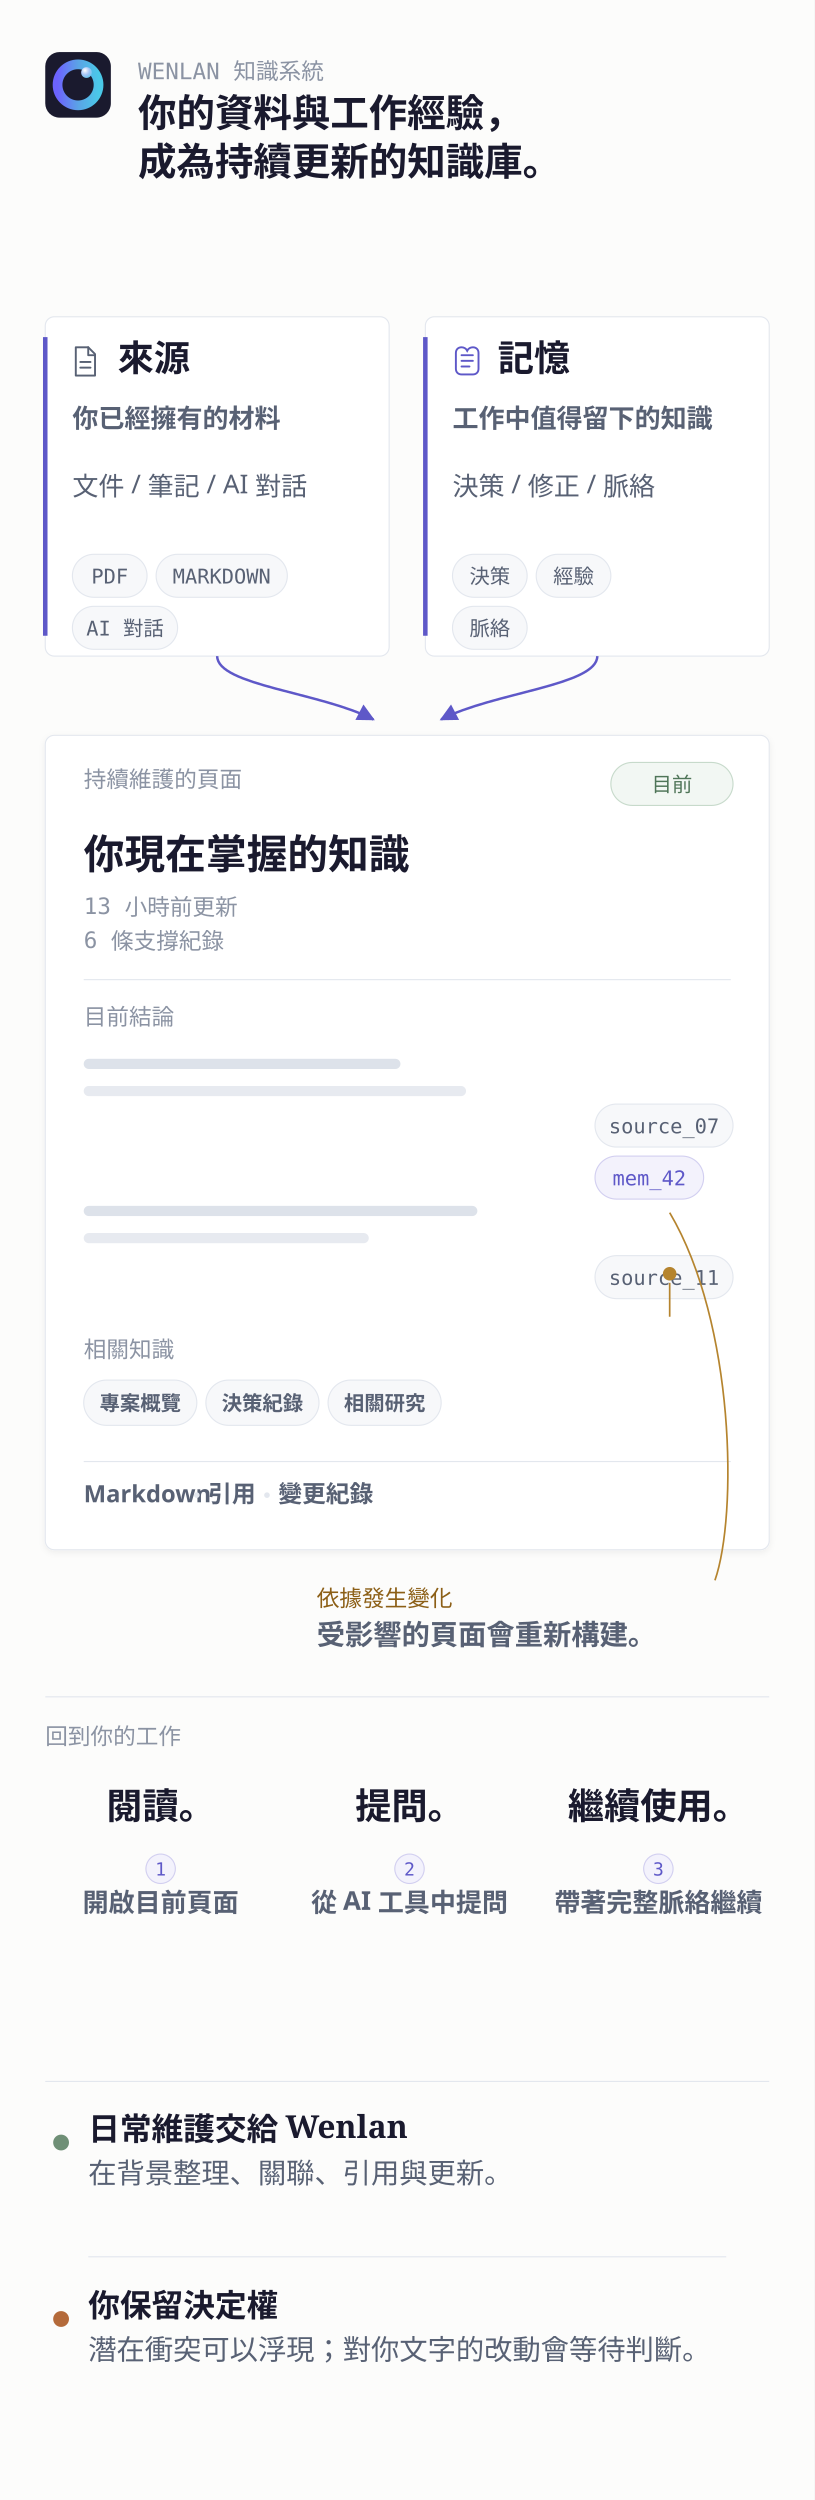
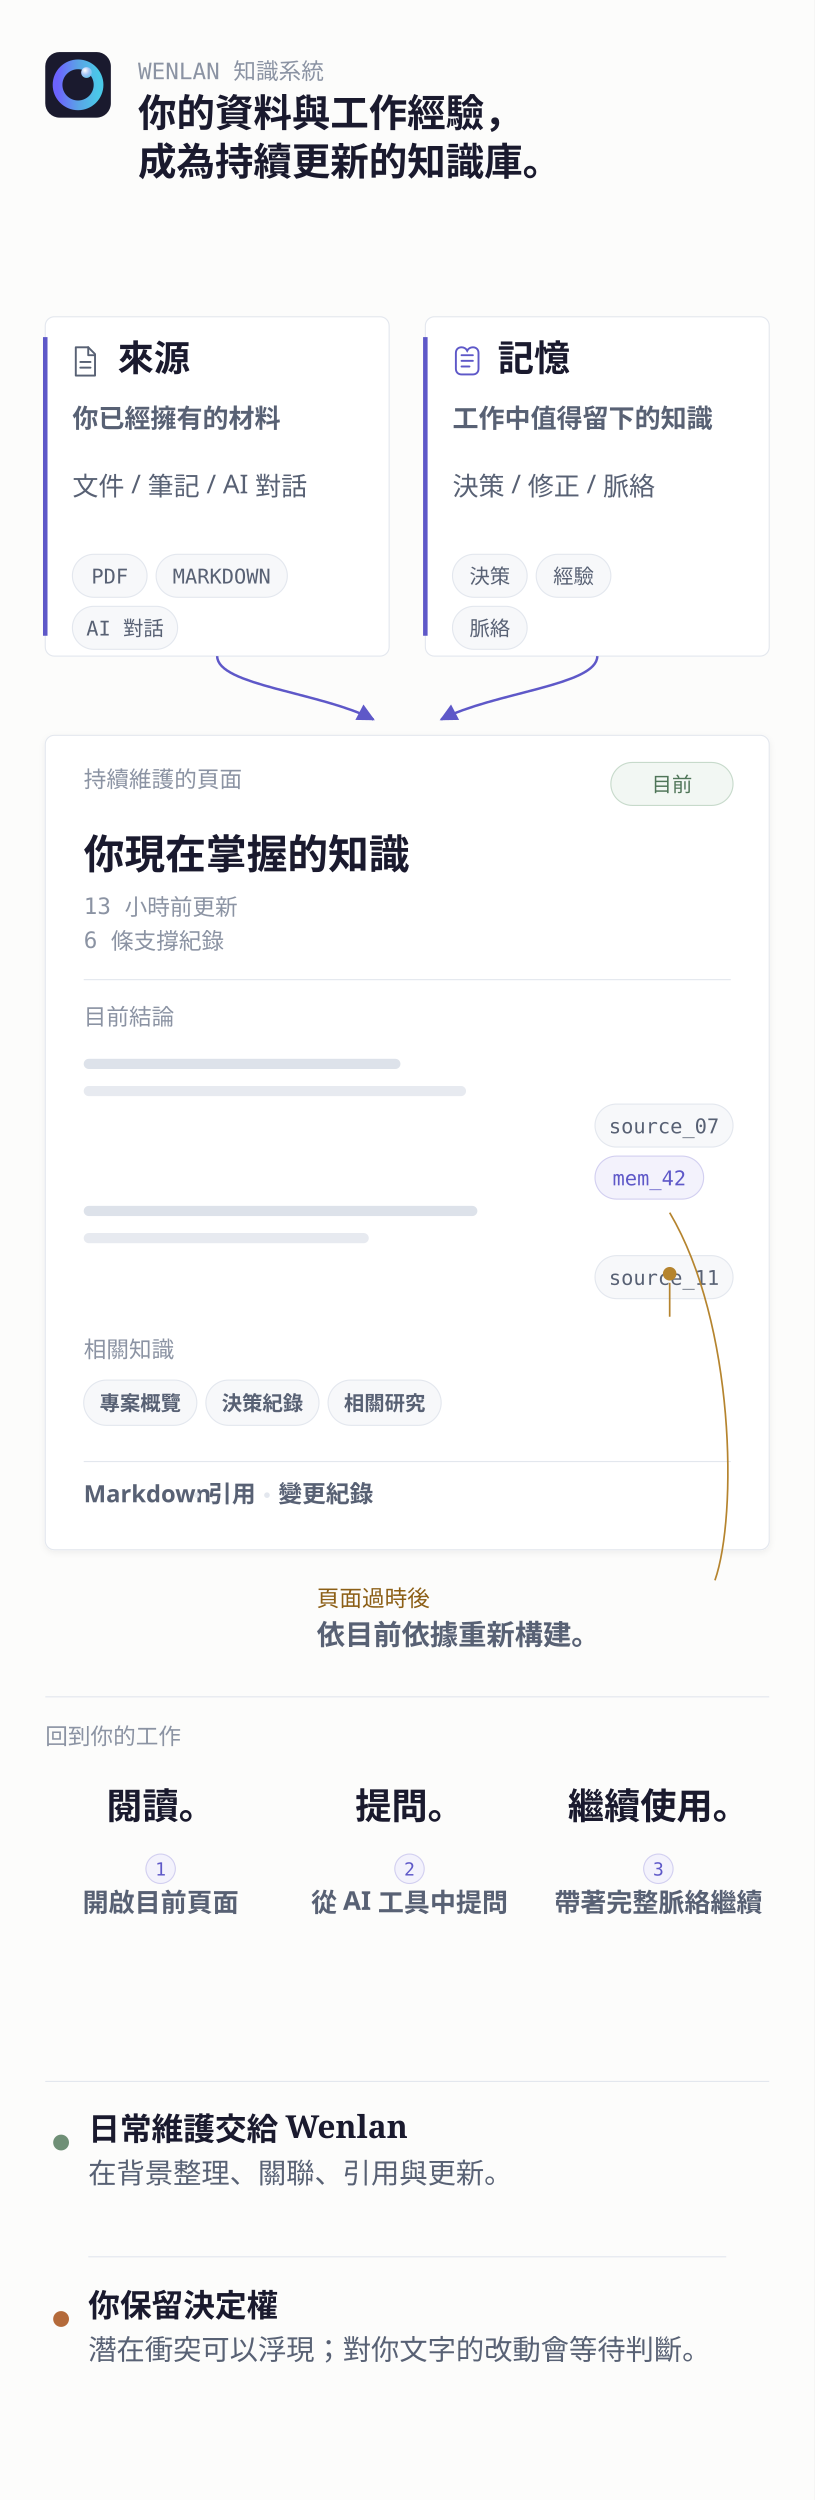
<svg xmlns="http://www.w3.org/2000/svg" width="720" height="2210" viewBox="0 0 720 2210" role="img" aria-labelledby="title desc">
  <style>text { font-kerning: normal; }</style>
  <rect width="720" height="2210" fill="#FCFCFB" />
  <g transform="translate(40 46) scale(0.1132812)">
    <rect width="512" height="512" rx="112" fill="#1A1A2E" />
    <circle cx="256" cy="256" r="160" fill="none" stroke="url(#overview-zh-Hant-mobile-ring)" stroke-width="76" />
    <circle cx="322" cy="160" r="42" fill="url(#overview-zh-Hant-mobile-orb)" />
  </g>
  <g data-fit-region="overview-zh-Hant-mobile-heading" data-fit-x="122" data-fit-y="44" data-fit-width="558" data-fit-height="190" data-check-overlap="false">
    <text x="122" y="70" font-family="&quot;PingFang TC&quot;, &quot;JetBrains Mono&quot;, ui-monospace, monospace" font-size="20" font-weight="500" fill="#8B93A3" text-anchor="start">WENLAN 知識系統</text>
    <text x="122" y="112" font-family="&quot;Songti TC&quot;, &quot;STSong&quot;, &quot;PingFang TC&quot;, serif" font-size="34" font-weight="600" fill="#1A1A2E" text-anchor="start">你的資料與工作經驗，</text>
    <text x="122" y="155" font-family="&quot;Songti TC&quot;, &quot;STSong&quot;, &quot;PingFang TC&quot;, serif" font-size="34" font-weight="600" fill="#1A1A2E" text-anchor="start">成為持續更新的知識庫。</text>
  </g>
  <g data-fit-region="overview-zh-Hant-mobile-sources" data-fit-x="40" data-fit-y="280" data-fit-width="304" data-fit-height="300" data-check-overlap="true">
    <rect x="40" y="280" width="304" height="300" rx="8" fill="#FFFFFF" stroke="#E3E7EE" />
    <line x1="40" y1="298" x2="40" y2="562" stroke="#5E58C8" stroke-width="4" />
    <g fill="none" stroke="#586174" stroke-width="1.7" stroke-linecap="round" stroke-linejoin="round">
      <path d="M67 307h11l6 6v19H67z" />
      <path d="M78 307v7h6" />
      <path d="M71 320h9M71 325h9" />
    </g>
    <text x="104" y="328" font-family="&quot;Songti TC&quot;, &quot;STSong&quot;, &quot;PingFang TC&quot;, serif" font-size="32" font-weight="600" fill="#1A1A2E" text-anchor="start">來源</text>
    <text x="64" y="378" font-family="&quot;PingFang TC&quot;, &quot;Hiragino Sans CNS&quot;, sans-serif" font-size="23" font-weight="600" fill="#586174" text-anchor="start">你已經擁有的材料</text>
    <text x="64" y="438" font-family="&quot;PingFang TC&quot;, &quot;Hiragino Sans CNS&quot;, sans-serif" font-size="23" font-weight="400" fill="#586174" text-anchor="start">文件 / 筆記 / AI 對話</text>
    <g>
      <rect x="64" y="490" width="66" height="38" rx="19" fill="#F7F8FA" stroke="#E3E7EE" />
      <text x="97" y="515.84" font-family="&quot;PingFang TC&quot;, &quot;JetBrains Mono&quot;, ui-monospace, monospace" font-size="18" font-weight="500" fill="#586174" text-anchor="middle">PDF</text>
    </g>
    <g>
      <rect x="138" y="490" width="116" height="38" rx="19" fill="#F7F8FA" stroke="#E3E7EE" />
      <text x="196" y="515.84" font-family="&quot;PingFang TC&quot;, &quot;JetBrains Mono&quot;, ui-monospace, monospace" font-size="18" font-weight="500" fill="#586174" text-anchor="middle">MARKDOWN</text>
    </g>
    <g>
      <rect x="64" y="536" width="93" height="38" rx="19" fill="#F7F8FA" stroke="#E3E7EE" />
      <text x="110.5" y="561.84" font-family="&quot;PingFang TC&quot;, &quot;JetBrains Mono&quot;, ui-monospace, monospace" font-size="18" font-weight="500" fill="#586174" text-anchor="middle">AI 對話</text>
    </g>
  </g>
  <g data-fit-region="overview-zh-Hant-mobile-memories" data-fit-x="376" data-fit-y="280" data-fit-width="304" data-fit-height="300" data-check-overlap="true">
    <rect x="376" y="280" width="304" height="300" rx="8" fill="#FFFFFF" stroke="#E3E7EE" />
    <line x1="376" y1="298" x2="376" y2="562" stroke="#5E58C8" stroke-width="4" />
    <g fill="none" stroke="#5E58C8" stroke-width="1.7" stroke-linecap="round">
      <path d="M403 312c0-3 2-5 5-5 2 0 4 1 5 3 1-2 3-3 5-3 3 0 5 2 5 5v14c0 3-2 5-5 5H408c-3 0-5-2-5-5z" />
      <path d="M408 314h10M408 319h10M408 324h7" />
    </g>
    <text x="440" y="328" font-family="&quot;Songti TC&quot;, &quot;STSong&quot;, &quot;PingFang TC&quot;, serif" font-size="32" font-weight="600" fill="#1A1A2E" text-anchor="start">記憶</text>
    <text x="400" y="378" font-family="&quot;PingFang TC&quot;, &quot;Hiragino Sans CNS&quot;, sans-serif" font-size="23" font-weight="600" fill="#586174" text-anchor="start">工作中值得留下的知識</text>
    <text x="400" y="438" font-family="&quot;PingFang TC&quot;, &quot;Hiragino Sans CNS&quot;, sans-serif" font-size="23" font-weight="400" fill="#586174" text-anchor="start">決策 / 修正 / 脈絡</text>
    <g>
      <rect x="400" y="490" width="66" height="38" rx="19" fill="#F7F8FA" stroke="#E3E7EE" />
      <text x="433" y="515.84" font-family="&quot;PingFang TC&quot;, &quot;JetBrains Mono&quot;, ui-monospace, monospace" font-size="18" font-weight="500" fill="#586174" text-anchor="middle">決策</text>
    </g>
    <g>
      <rect x="474" y="490" width="66" height="38" rx="19" fill="#F7F8FA" stroke="#E3E7EE" />
      <text x="507" y="515.84" font-family="&quot;PingFang TC&quot;, &quot;JetBrains Mono&quot;, ui-monospace, monospace" font-size="18" font-weight="500" fill="#586174" text-anchor="middle">經驗</text>
    </g>
    <g>
      <rect x="400" y="536" width="66" height="38" rx="19" fill="#F7F8FA" stroke="#E3E7EE" />
      <text x="433" y="561.84" font-family="&quot;PingFang TC&quot;, &quot;JetBrains Mono&quot;, ui-monospace, monospace" font-size="18" font-weight="500" fill="#586174" text-anchor="middle">脈絡</text>
    </g>
  </g>
  <path d="M192 580 C192 606 284 612 330 636" fill="none" stroke="#5E58C8" stroke-width="2.2" marker-end="url(#overview-zh-Hant-mobile-arrow)" />
  <path d="M528 580 C528 606 436 612 390 636" fill="none" stroke="#5E58C8" stroke-width="2.2" marker-end="url(#overview-zh-Hant-mobile-arrow)" />
  <g data-fit-region="overview-zh-Hant-mobile-page" data-fit-x="40" data-fit-y="650" data-fit-width="640" data-fit-height="720" data-check-overlap="false">
    <g filter="url(#overview-zh-Hant-mobile-page-shadow)">
      <rect x="40" y="650" width="640" height="720" rx="8" fill="#FFFFFF" stroke="#E3E7EE" />
    </g>
    <text x="74" y="696" font-family="&quot;PingFang TC&quot;, &quot;JetBrains Mono&quot;, ui-monospace, monospace" font-size="20" font-weight="500" fill="#8B93A3" text-anchor="start">持續維護的頁面</text>
    <g>
      <rect x="540" y="674" width="108" height="38" rx="19" fill="#F2F7F3" stroke="#C7DACB" />
      <text x="594" y="699.84" font-family="&quot;PingFang TC&quot;, &quot;JetBrains Mono&quot;, ui-monospace, monospace" font-size="18" font-weight="500" fill="#4F7558" text-anchor="middle">目前</text>
    </g>
    <text x="74" y="768" font-family="&quot;Songti TC&quot;, &quot;STSong&quot;, &quot;PingFang TC&quot;, serif" font-size="36" font-weight="600" fill="#1A1A2E" text-anchor="start">你現在掌握的知識</text>
    <text x="74" y="808" font-family="&quot;PingFang TC&quot;, &quot;JetBrains Mono&quot;, ui-monospace, monospace" font-size="20" font-weight="500" fill="#8B93A3" text-anchor="start">13 小時前更新</text>
    <text x="74" y="838" font-family="&quot;PingFang TC&quot;, &quot;JetBrains Mono&quot;, ui-monospace, monospace" font-size="20" font-weight="500" fill="#8B93A3" text-anchor="start">6 條支撐紀錄</text>
    <line x1="74" y1="866" x2="646" y2="866" stroke="#E3E7EE" />
    <text x="74" y="906" font-family="&quot;PingFang TC&quot;, &quot;JetBrains Mono&quot;, ui-monospace, monospace" font-size="20" font-weight="500" fill="#8B93A3" text-anchor="start">目前結論</text>
    <rect x="74" y="936" width="280" height="9" rx="4.5" fill="#DDE2EA" />
    <rect x="74" y="960" width="338" height="9" rx="4.5" fill="#E7EAF0" />
    <g>
      <rect x="526" y="976" width="122" height="38" rx="19" fill="#F7F8FA" stroke="#E3E7EE" />
      <text x="587" y="1001.84" font-family="&quot;PingFang TC&quot;, &quot;JetBrains Mono&quot;, ui-monospace, monospace" font-size="18" font-weight="500" fill="#586174" text-anchor="middle">source_07</text>
    </g>
    <g>
      <rect x="526" y="1022" width="96" height="38" rx="19" fill="#F3F2FC" stroke="#D2CFF0" />
      <text x="574" y="1047.84" font-family="&quot;PingFang TC&quot;, &quot;JetBrains Mono&quot;, ui-monospace, monospace" font-size="18" font-weight="500" fill="#5E58C8" text-anchor="middle">mem_42</text>
    </g>
    <rect x="74" y="1066" width="348" height="9" rx="4.5" fill="#DDE2EA" />
    <rect x="74" y="1090" width="252" height="9" rx="4.5" fill="#E7EAF0" />
    <g>
      <rect x="526" y="1110" width="122" height="38" rx="19" fill="#F7F8FA" stroke="#E3E7EE" />
      <text x="587" y="1135.84" font-family="&quot;PingFang TC&quot;, &quot;JetBrains Mono&quot;, ui-monospace, monospace" font-size="18" font-weight="500" fill="#586174" text-anchor="middle">source_11</text>
    </g>
    <circle cx="592" cy="1126" r="6" fill="#B5842E" />
    <line x1="592" y1="1134" x2="592" y2="1164" stroke="#B5842E" stroke-width="1.5" />
    <text x="74" y="1200" font-family="&quot;PingFang TC&quot;, &quot;JetBrains Mono&quot;, ui-monospace, monospace" font-size="20" font-weight="500" fill="#8B93A3" text-anchor="start">相關知識</text>
    <g>
      <rect x="74" y="1220" width="100" height="40" rx="20" fill="#F7F8FA" stroke="#E3E7EE" />
      <text x="124" y="1246.84" font-family="&quot;PingFang TC&quot;, &quot;Hiragino Sans CNS&quot;, sans-serif" font-size="18" font-weight="600" fill="#586174" text-anchor="middle">專案概覽</text>
    </g>
    <g>
      <rect x="182" y="1220" width="100" height="40" rx="20" fill="#F7F8FA" stroke="#E3E7EE" />
      <text x="232" y="1246.84" font-family="&quot;PingFang TC&quot;, &quot;Hiragino Sans CNS&quot;, sans-serif" font-size="18" font-weight="600" fill="#586174" text-anchor="middle">決策紀錄</text>
    </g>
    <g>
      <rect x="290" y="1220" width="100" height="40" rx="20" fill="#F7F8FA" stroke="#E3E7EE" />
      <text x="340" y="1246.84" font-family="&quot;PingFang TC&quot;, &quot;Hiragino Sans CNS&quot;, sans-serif" font-size="18" font-weight="600" fill="#586174" text-anchor="middle">相關研究</text>
    </g>
    <line x1="74" y1="1292" x2="646" y2="1292" stroke="#E3E7EE" />
    <text x="74" y="1328" font-family="&quot;PingFang TC&quot;, &quot;Hiragino Sans CNS&quot;, sans-serif" font-size="21" font-weight="600" fill="#586174" text-anchor="start">Markdown</text>
    <circle cx="174" cy="1321.7" r="2.5" fill="#E3E7EE" />
    <text x="184" y="1328" font-family="&quot;PingFang TC&quot;, &quot;Hiragino Sans CNS&quot;, sans-serif" font-size="21" font-weight="600" fill="#586174" text-anchor="start">引用</text>
    <circle cx="236" cy="1321.7" r="2.5" fill="#E3E7EE" />
    <text x="246" y="1328" font-family="&quot;PingFang TC&quot;, &quot;Hiragino Sans CNS&quot;, sans-serif" font-size="21" font-weight="600" fill="#586174" text-anchor="start">變更紀錄</text>
  </g>
  <g data-fit-region="overview-zh-Hant-mobile-changed-support" data-fit-x="254" data-fit-y="1395" data-fit-width="426" data-fit-height="72" data-check-overlap="true">
    <path d="M592 1072 C650 1170 652 1340 632 1397" fill="none" stroke="#B5842E" stroke-width="1.5" />
-     <text x="280" y="1420" font-family="&quot;PingFang TC&quot;, &quot;JetBrains Mono&quot;, ui-monospace, monospace" font-size="20" font-weight="500" fill="#8C5F16" text-anchor="start">依據發生變化</text>
-     <text x="280" y="1454" font-family="&quot;PingFang TC&quot;, &quot;Hiragino Sans CNS&quot;, sans-serif" font-size="25" font-weight="600" fill="#586174" text-anchor="start">受影響的頁面會重新構建。</text>
+     <text x="280" y="1420" font-family="&quot;PingFang TC&quot;, &quot;JetBrains Mono&quot;, ui-monospace, monospace" font-size="20" font-weight="500" fill="#8C5F16" text-anchor="start">頁面過時後</text>
+     <text x="280" y="1454" font-family="&quot;PingFang TC&quot;, &quot;Hiragino Sans CNS&quot;, sans-serif" font-size="25" font-weight="600" fill="#586174" text-anchor="start">依目前依據重新構建。</text>
  </g>
  <g data-fit-region="overview-zh-Hant-mobile-back-to-work" data-fit-x="40" data-fit-y="1500" data-fit-width="640" data-fit-height="270" data-check-overlap="true">
    <line x1="40" y1="1500" x2="680" y2="1500" stroke="#E3E7EE" />
    <text x="40" y="1542" font-family="&quot;PingFang TC&quot;, &quot;JetBrains Mono&quot;, ui-monospace, monospace" font-size="20" font-weight="500" fill="#8B93A3" text-anchor="start">回到你的工作</text>
    <text x="142" y="1608" font-family="&quot;Songti TC&quot;, &quot;STSong&quot;, &quot;PingFang TC&quot;, serif" font-size="32" font-weight="600" fill="#1A1A2E" text-anchor="middle">閱讀。</text>
    <circle cx="142" cy="1652" r="13" fill="#F3F2FC" stroke="#D2CFF0" />
    <text x="142" y="1658" font-family="&quot;PingFang TC&quot;, &quot;JetBrains Mono&quot;, ui-monospace, monospace" font-size="16" font-weight="500" fill="#5E58C8" text-anchor="middle">1</text>
    <text x="142" y="1690" font-family="&quot;PingFang TC&quot;, &quot;Hiragino Sans CNS&quot;, sans-serif" font-size="23" font-weight="600" fill="#586174" text-anchor="middle">開啟目前頁面</text>
    <text x="362" y="1608" font-family="&quot;Songti TC&quot;, &quot;STSong&quot;, &quot;PingFang TC&quot;, serif" font-size="32" font-weight="600" fill="#1A1A2E" text-anchor="middle">提問。</text>
    <circle cx="362" cy="1652" r="13" fill="#F3F2FC" stroke="#D2CFF0" />
    <text x="362" y="1658" font-family="&quot;PingFang TC&quot;, &quot;JetBrains Mono&quot;, ui-monospace, monospace" font-size="16" font-weight="500" fill="#5E58C8" text-anchor="middle">2</text>
    <text x="362" y="1690" font-family="&quot;PingFang TC&quot;, &quot;Hiragino Sans CNS&quot;, sans-serif" font-size="23" font-weight="600" fill="#586174" text-anchor="middle">從 AI 工具中提問</text>
    <text x="582" y="1608" font-family="&quot;Songti TC&quot;, &quot;STSong&quot;, &quot;PingFang TC&quot;, serif" font-size="32" font-weight="600" fill="#1A1A2E" text-anchor="middle">繼續使用。</text>
    <circle cx="582" cy="1652" r="13" fill="#F3F2FC" stroke="#D2CFF0" />
    <text x="582" y="1658" font-family="&quot;PingFang TC&quot;, &quot;JetBrains Mono&quot;, ui-monospace, monospace" font-size="16" font-weight="500" fill="#5E58C8" text-anchor="middle">3</text>
    <text x="582" y="1690" font-family="&quot;PingFang TC&quot;, &quot;Hiragino Sans CNS&quot;, sans-serif" font-size="23" font-weight="600" fill="#586174" text-anchor="middle">帶著完整脈絡繼續</text>
  </g>
  <g data-fit-region="overview-zh-Hant-mobile-authority" data-fit-x="40" data-fit-y="1840" data-fit-width="640" data-fit-height="300" data-check-overlap="true">
    <line x1="40" y1="1840" x2="680" y2="1840" stroke="#E3E7EE" />
    <circle cx="54" cy="1894" r="7" fill="#6F8F76" />
    <text x="78" y="1892" font-family="&quot;Songti TC&quot;, &quot;STSong&quot;, &quot;PingFang TC&quot;, serif" font-size="28" font-weight="600" fill="#1A1A2E" text-anchor="start">日常維護交給 Wenlan</text>
    <text x="78" y="1930" font-family="&quot;PingFang TC&quot;, &quot;Hiragino Sans CNS&quot;, sans-serif" font-size="25" font-weight="400" fill="#586174" text-anchor="start">在背景整理、關聯、引用與更新。</text>
    <line x1="78" y1="1995" x2="642" y2="1995" stroke="#E3E7EE" />
    <circle cx="54" cy="2050" r="7" fill="#B46A3A" />
    <text x="78" y="2048" font-family="&quot;Songti TC&quot;, &quot;STSong&quot;, &quot;PingFang TC&quot;, serif" font-size="28" font-weight="600" fill="#1A1A2E" text-anchor="start">你保留決定權</text>
    <text x="78" y="2086" font-family="&quot;PingFang TC&quot;, &quot;Hiragino Sans CNS&quot;, sans-serif" font-size="25" font-weight="400" fill="#586174" text-anchor="start">潛在衝突可以浮現；對你文字的改動會等待判斷。</text>
  </g>
  <defs>
    <linearGradient id="overview-zh-Hant-mobile-ring" x1="96" y1="256" x2="416" y2="256" gradientUnits="userSpaceOnUse">
      <stop stop-color="#6C63FF" />
      <stop offset="0.5" stop-color="#5BA3E6" />
      <stop offset="1" stop-color="#4AC8E8" />
    </linearGradient>
    <radialGradient id="overview-zh-Hant-mobile-orb" cx="0" cy="0" r="1" gradientUnits="userSpaceOnUse" gradientTransform="translate(310 144) rotate(52.125) scale(76.0263)">
      <stop stop-color="#FFFFFF" />
      <stop offset="0.45" stop-color="#A5C4F7" />
      <stop offset="1" stop-color="#4AC8E8" />
    </radialGradient>
    <marker id="overview-zh-Hant-mobile-arrow" viewBox="0 0 10 10" refX="9" refY="5" markerWidth="7" markerHeight="7" orient="auto-start-reverse">
      <path d="M0 0L10 5L0 10Z" fill="#5E58C8" />
    </marker>
    <filter id="overview-zh-Hant-mobile-page-shadow" x="-20%" y="-20%" width="140%" height="150%">
      <feDropShadow dx="0" dy="14" stdDeviation="18" flood-color="#1A1A2E" flood-opacity="0.10" />
      <feDropShadow dx="0" dy="2" stdDeviation="3" flood-color="#1A1A2E" flood-opacity="0.06" />
    </filter>
  </defs>
</svg>
